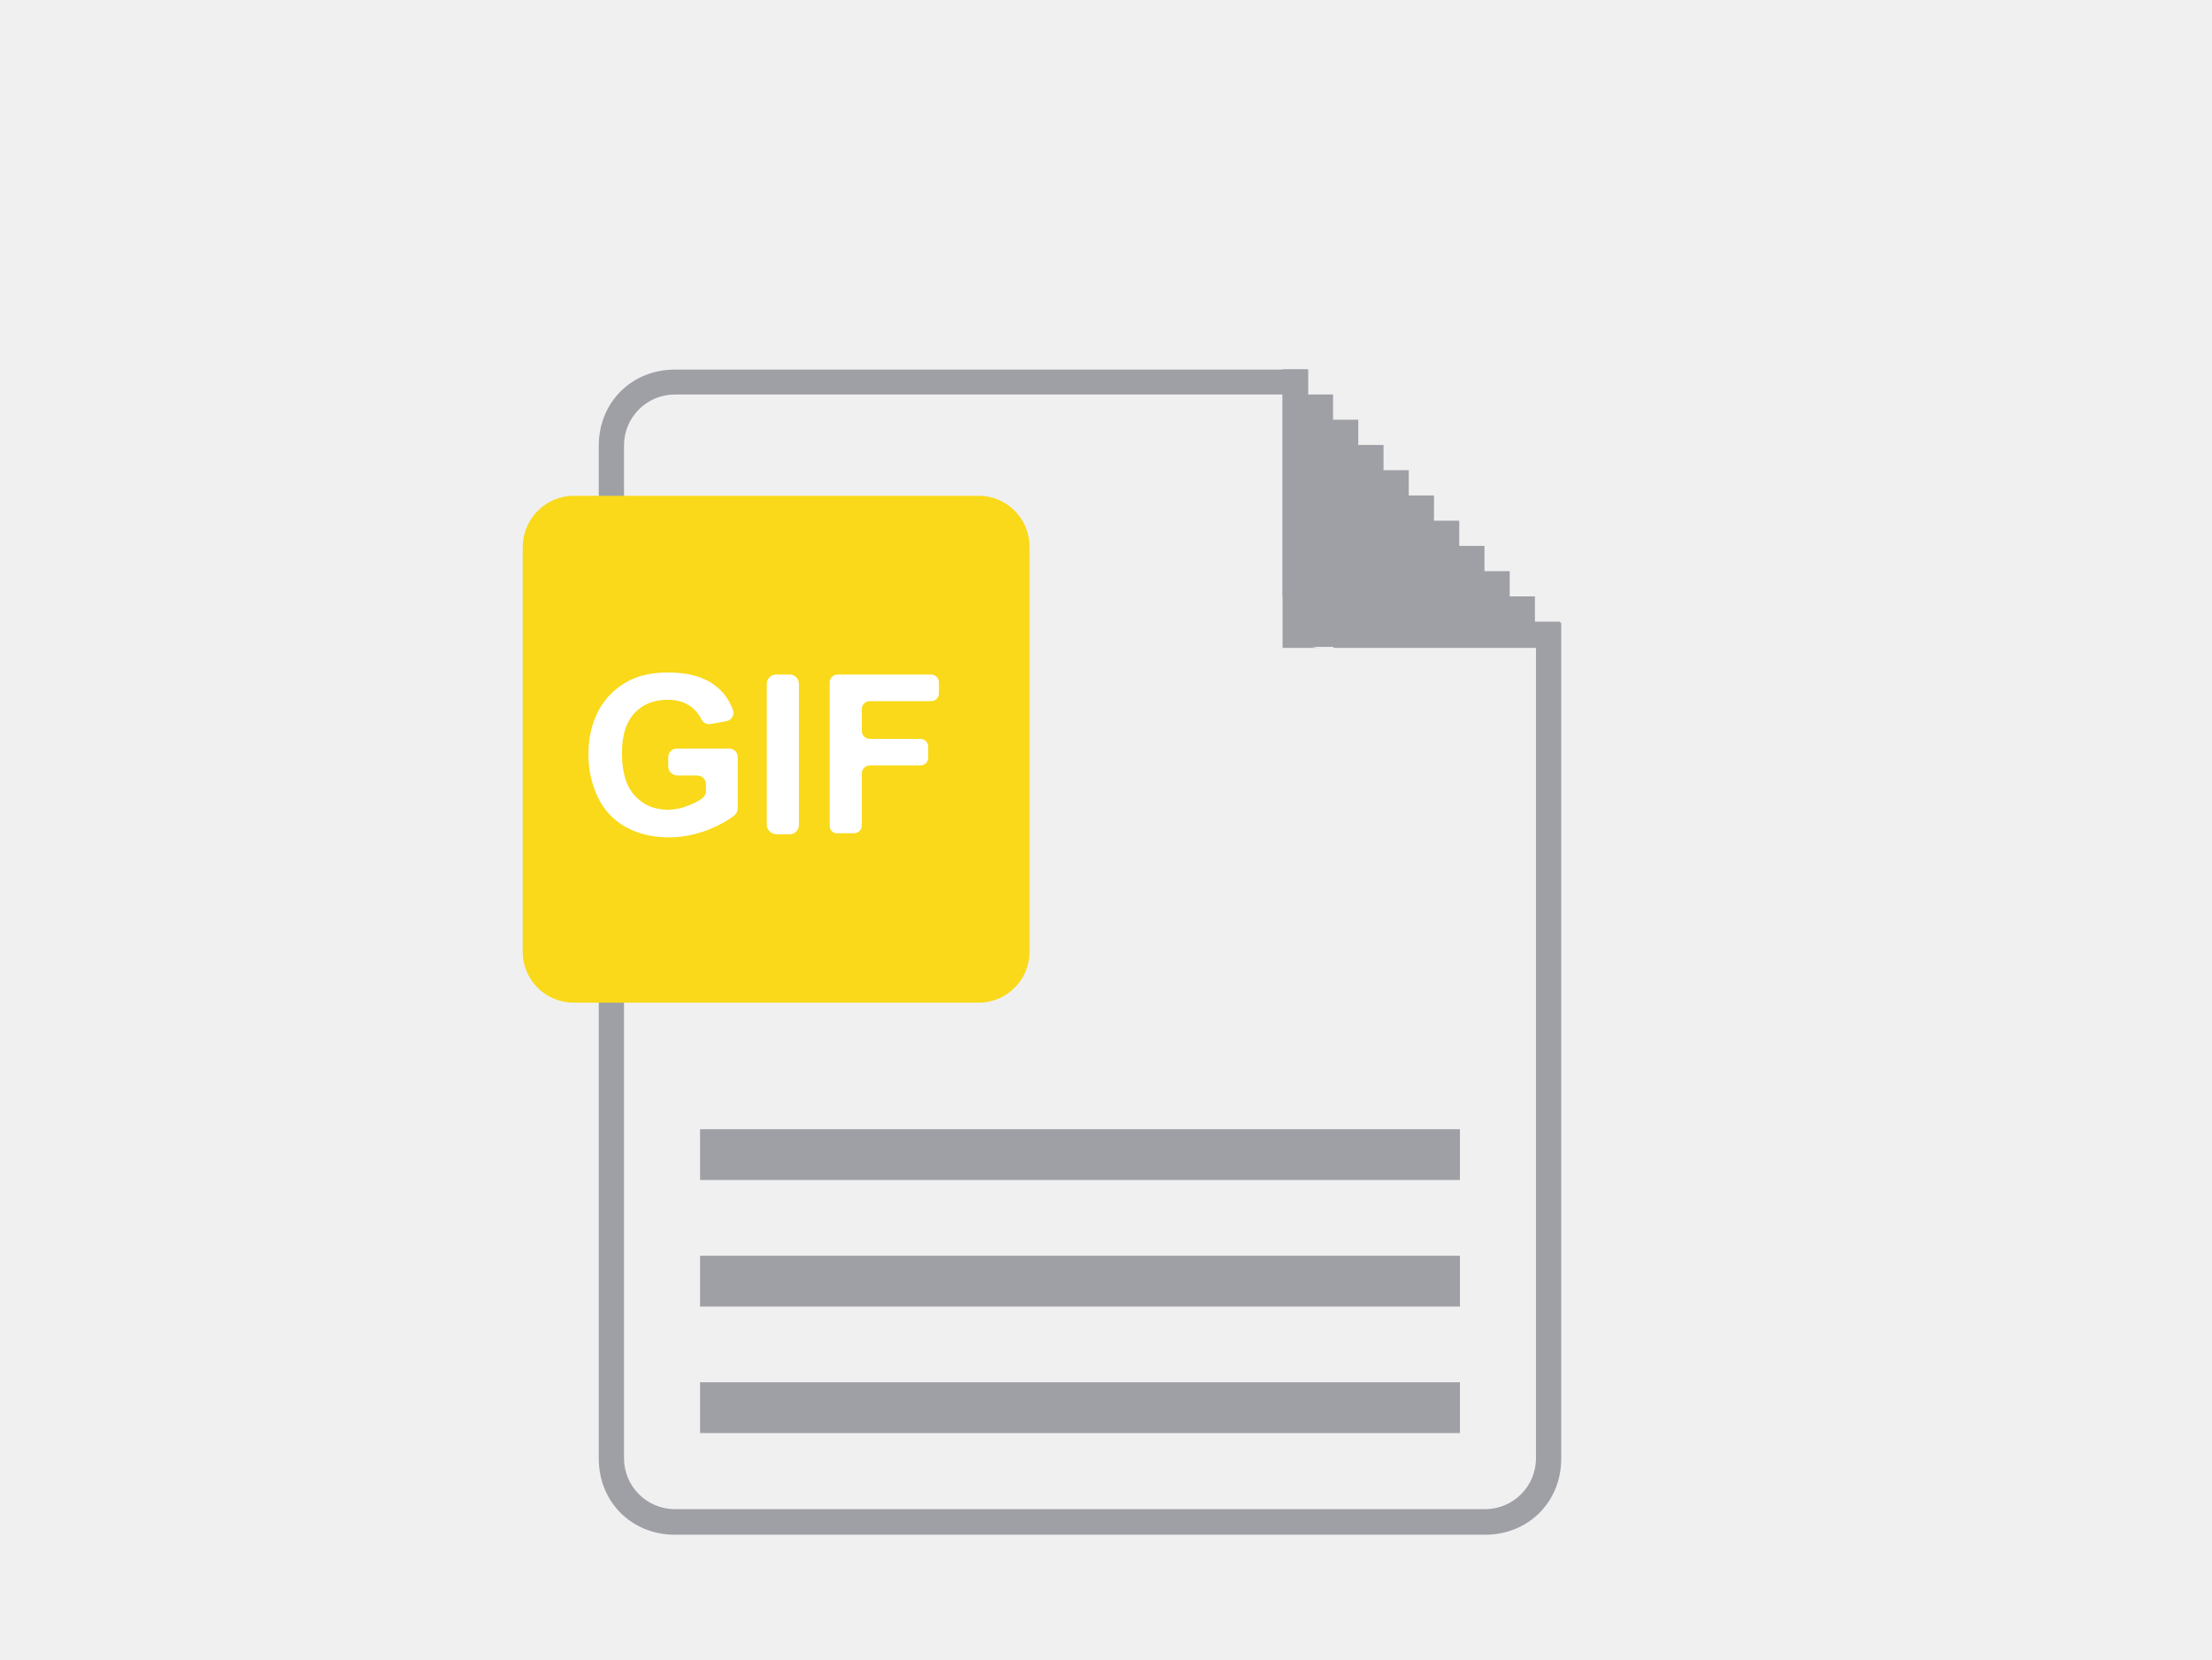
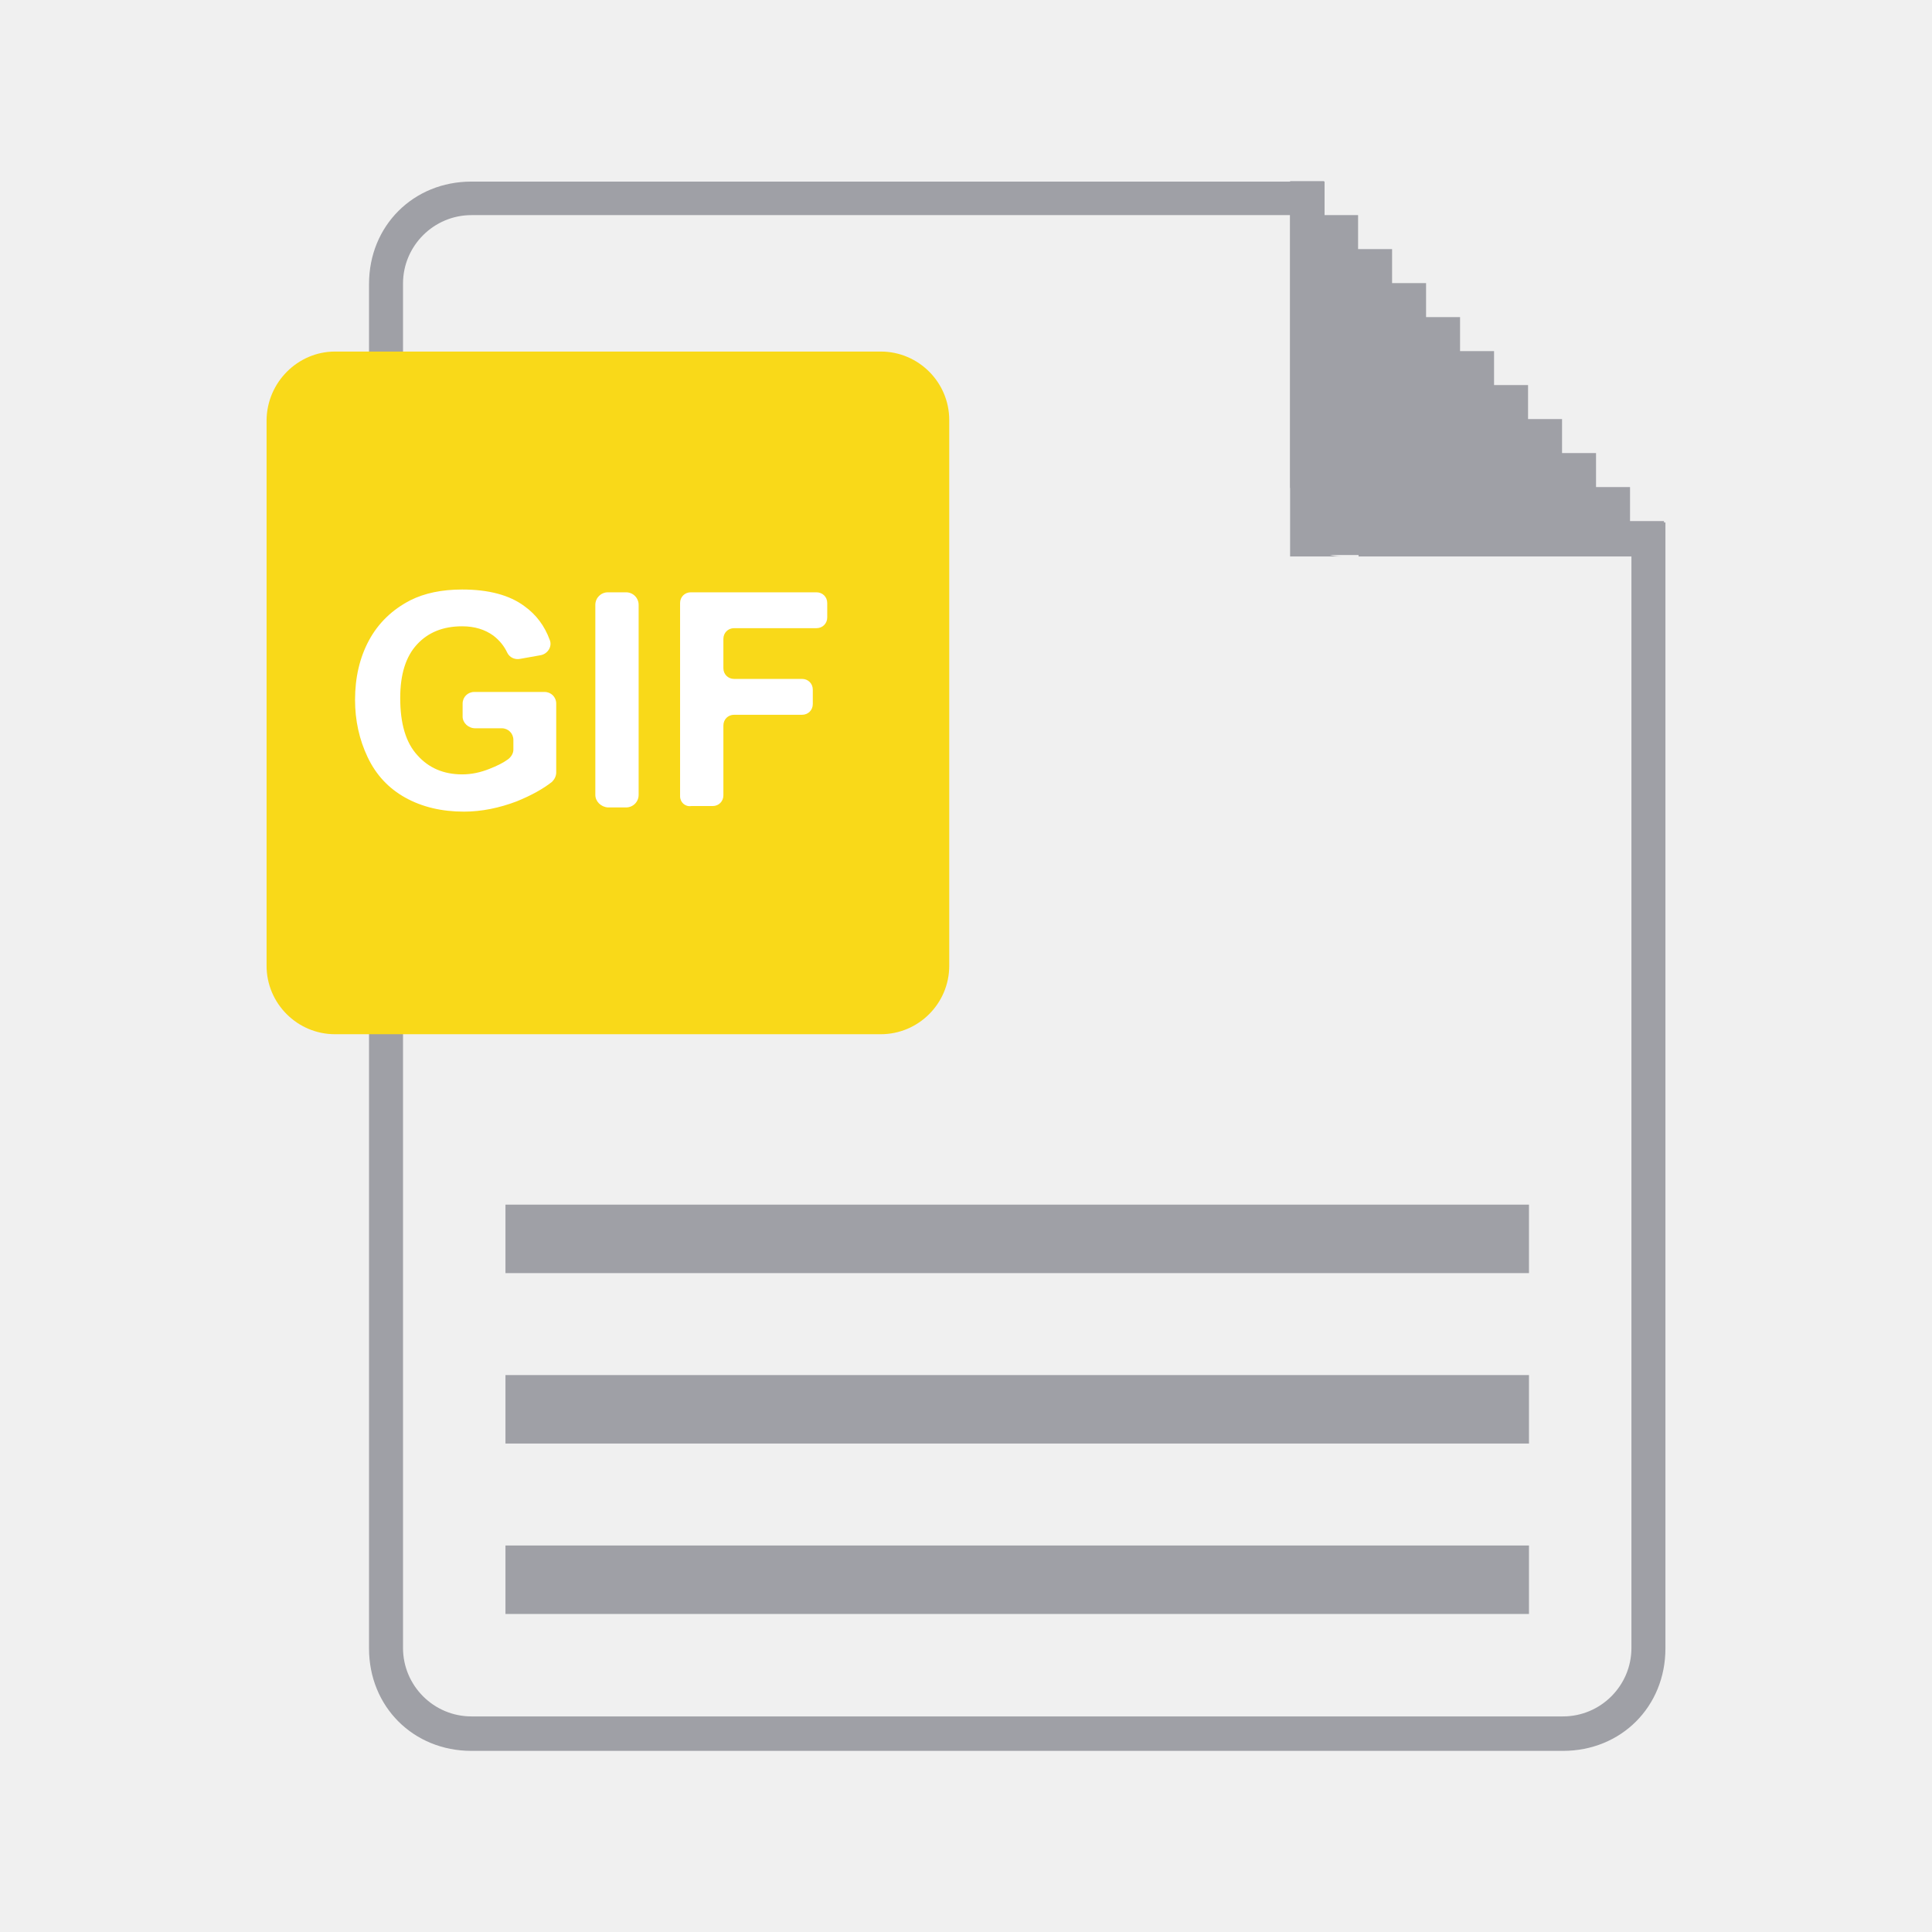
- <svg xmlns="http://www.w3.org/2000/svg" class="icon" width="200px" height="150.04px" viewBox="0 0 1365 1024" version="1.1">
-   <path d="M838.4 384.213h125.013v515.84c0 26.667-20.267 46.933-46.933 46.933H416.427c-26.667 0-46.933-20.267-46.933-46.933v-625.067c0-26.667 20.267-46.933 46.933-46.933h390.827v125.013H838.4v31.147z m-46.933-15.787v-125.013H416.427c-17.28 0-31.36 14.08-31.36 31.36v625.067c0 17.28 14.08 31.36 31.36 31.36h500.053c17.28 0 31.36-14.08 31.36-31.36V399.787h-125.013v-31.36H791.467z m0 0" fill="#9FA0A6" />
-   <path d="M814.933 399.787h-23.467v-171.947h15.573v15.573h15.573v15.573h15.573v15.573h15.573v15.573h15.573v15.573h15.573v15.573h15.573v15.573h15.573v15.573h15.573v15.573h15.573v15.573h15.573v15.573H791.467v-23.467c0 13.227 11.093 24.107 23.467 24.107z m0 0M432 852.907h468.907v31.36H432v-31.36z m0-78.08h468.907v31.36H432v-31.36z m0-78.08h468.907v31.36H432v-31.36z m0 0" fill="#9FA0A6" />
-   <path d="M353.92 305.92h250.027c17.28 0 31.36 14.08 31.36 31.36v250.027c0 17.28-14.08 31.36-31.36 31.36H353.92c-17.28 0-31.36-14.08-31.36-31.36V337.28c0.213-17.28 14.293-31.36 31.36-31.36z m0 0" fill="#F9D919" />
-   <path d="M412.373 473.173V467.2c0-2.987 2.347-5.333 5.333-5.333h32.213c2.987 0 5.333 2.347 5.333 5.333v31.573c0 1.707-0.853 3.2-1.92 4.267-4.053 3.2-9.387 6.187-16.213 8.96-7.893 2.987-16 4.693-24.107 4.693-10.24 0-19.2-2.133-26.88-6.4-7.68-4.267-13.44-10.453-17.28-18.56-3.84-8.107-5.76-16.853-5.76-26.24 0-10.24 2.133-19.413 6.4-27.307 4.267-7.893 10.667-14.08 18.987-18.347 6.4-3.2 14.293-4.907 23.68-4.907 12.16 0 21.76 2.56 28.587 7.68 5.333 3.84 9.173 8.96 11.52 15.36 1.28 2.987-0.853 6.4-4.053 7.04l-9.6 1.707c-2.347 0.427-4.693-0.64-5.76-2.773-1.493-3.2-3.627-5.76-6.4-7.893-3.84-2.773-8.533-4.267-14.293-4.267-8.747 0-15.573 2.773-20.693 8.32-5.12 5.547-7.68 13.653-7.68 24.533 0 11.733 2.56 20.48 7.893 26.24 5.12 5.76 11.947 8.747 20.48 8.747 4.267 0 8.32-0.853 12.587-2.56 3.2-1.28 5.973-2.56 8.32-4.267 1.493-1.067 2.56-2.773 2.56-4.48v-4.48c0-2.987-2.347-5.333-5.333-5.333H418.133c-3.2 0-5.76-2.56-5.76-5.333zM473.173 509.013v-87.04c0-3.2 2.56-5.76 5.76-5.76h8.32c3.2 0 5.76 2.56 5.76 5.76v87.04c0 3.2-2.56 5.76-5.76 5.76h-8.32c-3.2-0.213-5.76-2.773-5.76-5.76zM512 509.653v-88.533c0-2.773 2.133-4.907 4.907-4.907h57.6c2.773 0 4.907 2.133 4.907 4.907v6.613c0 2.773-2.133 4.907-4.907 4.907h-37.76c-2.773 0-4.907 2.133-4.907 4.907v13.44c0 2.773 2.133 4.907 4.907 4.907h31.147c2.773 0 4.907 2.133 4.907 4.907v6.613c0 2.773-2.133 4.907-4.907 4.907h-31.147c-2.773 0-4.907 2.133-4.907 4.907v32c0 2.773-2.133 4.907-4.907 4.907h-9.813c-2.773 0.427-5.12-1.707-5.12-4.48z" fill="#FFFFFF" />
+ <svg xmlns="http://www.w3.org/2000/svg" class="icon" width="200px" height="200px" viewBox="0 0 1024 1024" version="1.1">
+   <g transform="matrix(1.156927 0 0 1.156927 -231.8885 -167.5942)">
+     <path d="M838.4 384.213h125.013v515.84c0 26.667-20.267 46.933-46.933 46.933H416.427c-26.667 0-46.933-20.267-46.933-46.933v-625.067c0-26.667 20.267-46.933 46.933-46.933h390.827v125.013H838.4v31.147z m-46.933-15.787v-125.013H416.427c-17.28 0-31.36 14.08-31.36 31.36v625.067c0 17.28 14.08 31.36 31.36 31.36h500.053c17.28 0 31.36-14.08 31.36-31.36V399.787h-125.013v-31.36H791.467z m0 0" fill="#9FA0A6" />
+     <path d="M814.933 399.787h-23.467v-171.947h15.573v15.573h15.573v15.573h15.573v15.573h15.573v15.573h15.573v15.573h15.573v15.573h15.573v15.573h15.573v15.573h15.573v15.573h15.573v15.573h15.573v15.573H791.467v-23.467c0 13.227 11.093 24.107 23.467 24.107z m0 0M432 852.907h468.907v31.36H432v-31.36z m0-78.08h468.907v31.36H432v-31.36z m0-78.08h468.907v31.36H432v-31.36z m0 0" fill="#9FA0A6" />
+     <path d="M353.92 305.92h250.027c17.28 0 31.36 14.08 31.36 31.36v250.027c0 17.28-14.08 31.36-31.36 31.36H353.92c-17.28 0-31.36-14.08-31.36-31.36V337.28c0.213-17.28 14.293-31.36 31.36-31.36z m0 0" fill="#F9D919" />
+     <path d="M412.373 473.173V467.2c0-2.987 2.347-5.333 5.333-5.333h32.213c2.987 0 5.333 2.347 5.333 5.333v31.573c0 1.707-0.853 3.2-1.92 4.267-4.053 3.2-9.387 6.187-16.213 8.96-7.893 2.987-16 4.693-24.107 4.693-10.24 0-19.2-2.133-26.88-6.4-7.68-4.267-13.44-10.453-17.28-18.56-3.84-8.107-5.76-16.853-5.76-26.24 0-10.24 2.133-19.413 6.4-27.307 4.267-7.893 10.667-14.08 18.987-18.347 6.4-3.2 14.293-4.907 23.68-4.907 12.16 0 21.76 2.56 28.587 7.68 5.333 3.84 9.173 8.96 11.52 15.36 1.28 2.987-0.853 6.4-4.053 7.04l-9.6 1.707c-2.347 0.427-4.693-0.64-5.76-2.773-1.493-3.2-3.627-5.76-6.4-7.893-3.84-2.773-8.533-4.267-14.293-4.267-8.747 0-15.573 2.773-20.693 8.32-5.12 5.547-7.68 13.653-7.68 24.533 0 11.733 2.56 20.48 7.893 26.24 5.12 5.76 11.947 8.747 20.48 8.747 4.267 0 8.32-0.853 12.587-2.56 3.2-1.28 5.973-2.56 8.32-4.267 1.493-1.067 2.56-2.773 2.56-4.48v-4.48c0-2.987-2.347-5.333-5.333-5.333H418.133c-3.2 0-5.76-2.56-5.76-5.333zM473.173 509.013v-87.04c0-3.2 2.56-5.76 5.76-5.76h8.32c3.2 0 5.76 2.56 5.76 5.76v87.04c0 3.2-2.56 5.76-5.76 5.76h-8.32c-3.2-0.213-5.76-2.773-5.76-5.76zM512 509.653v-88.533c0-2.773 2.133-4.907 4.907-4.907h57.6c2.773 0 4.907 2.133 4.907 4.907v6.613c0 2.773-2.133 4.907-4.907 4.907h-37.76c-2.773 0-4.907 2.133-4.907 4.907v13.44c0 2.773 2.133 4.907 4.907 4.907h31.147c2.773 0 4.907 2.133 4.907 4.907v6.613c0 2.773-2.133 4.907-4.907 4.907h-31.147c-2.773 0-4.907 2.133-4.907 4.907v32c0 2.773-2.133 4.907-4.907 4.907h-9.813c-2.773 0.427-5.12-1.707-5.12-4.48z" fill="#FFFFFF" />
+   </g>
</svg>
